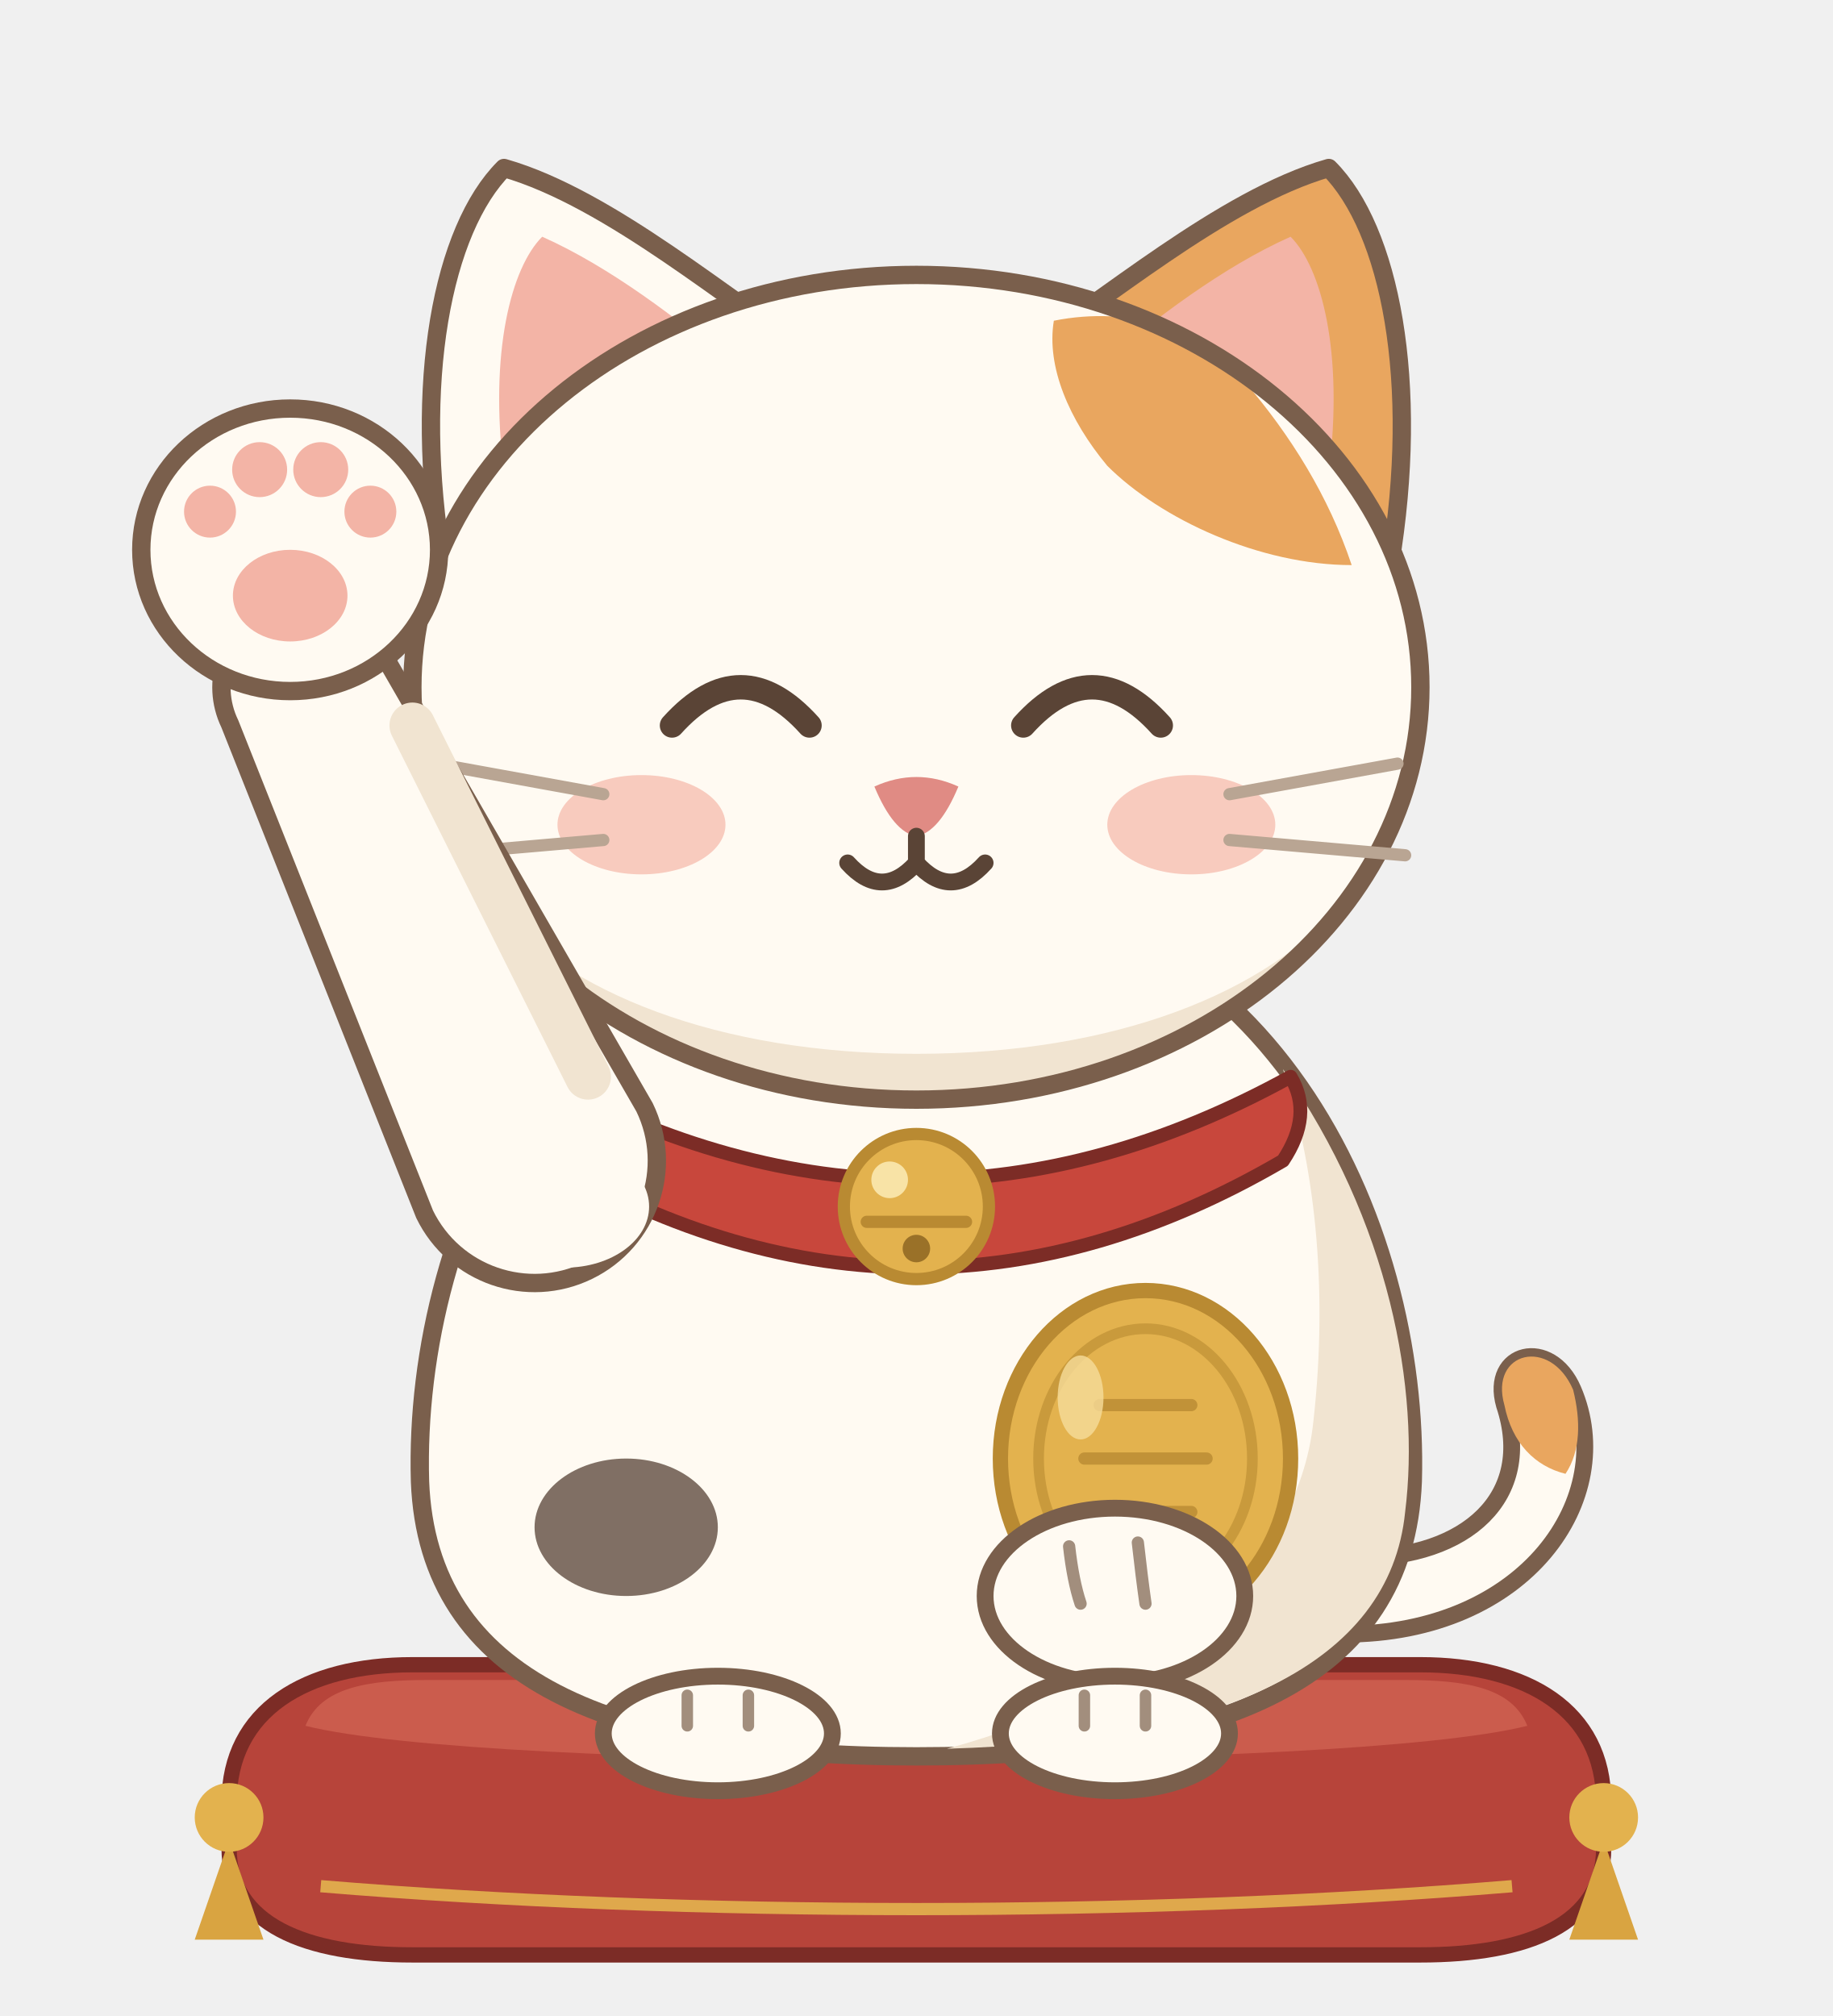
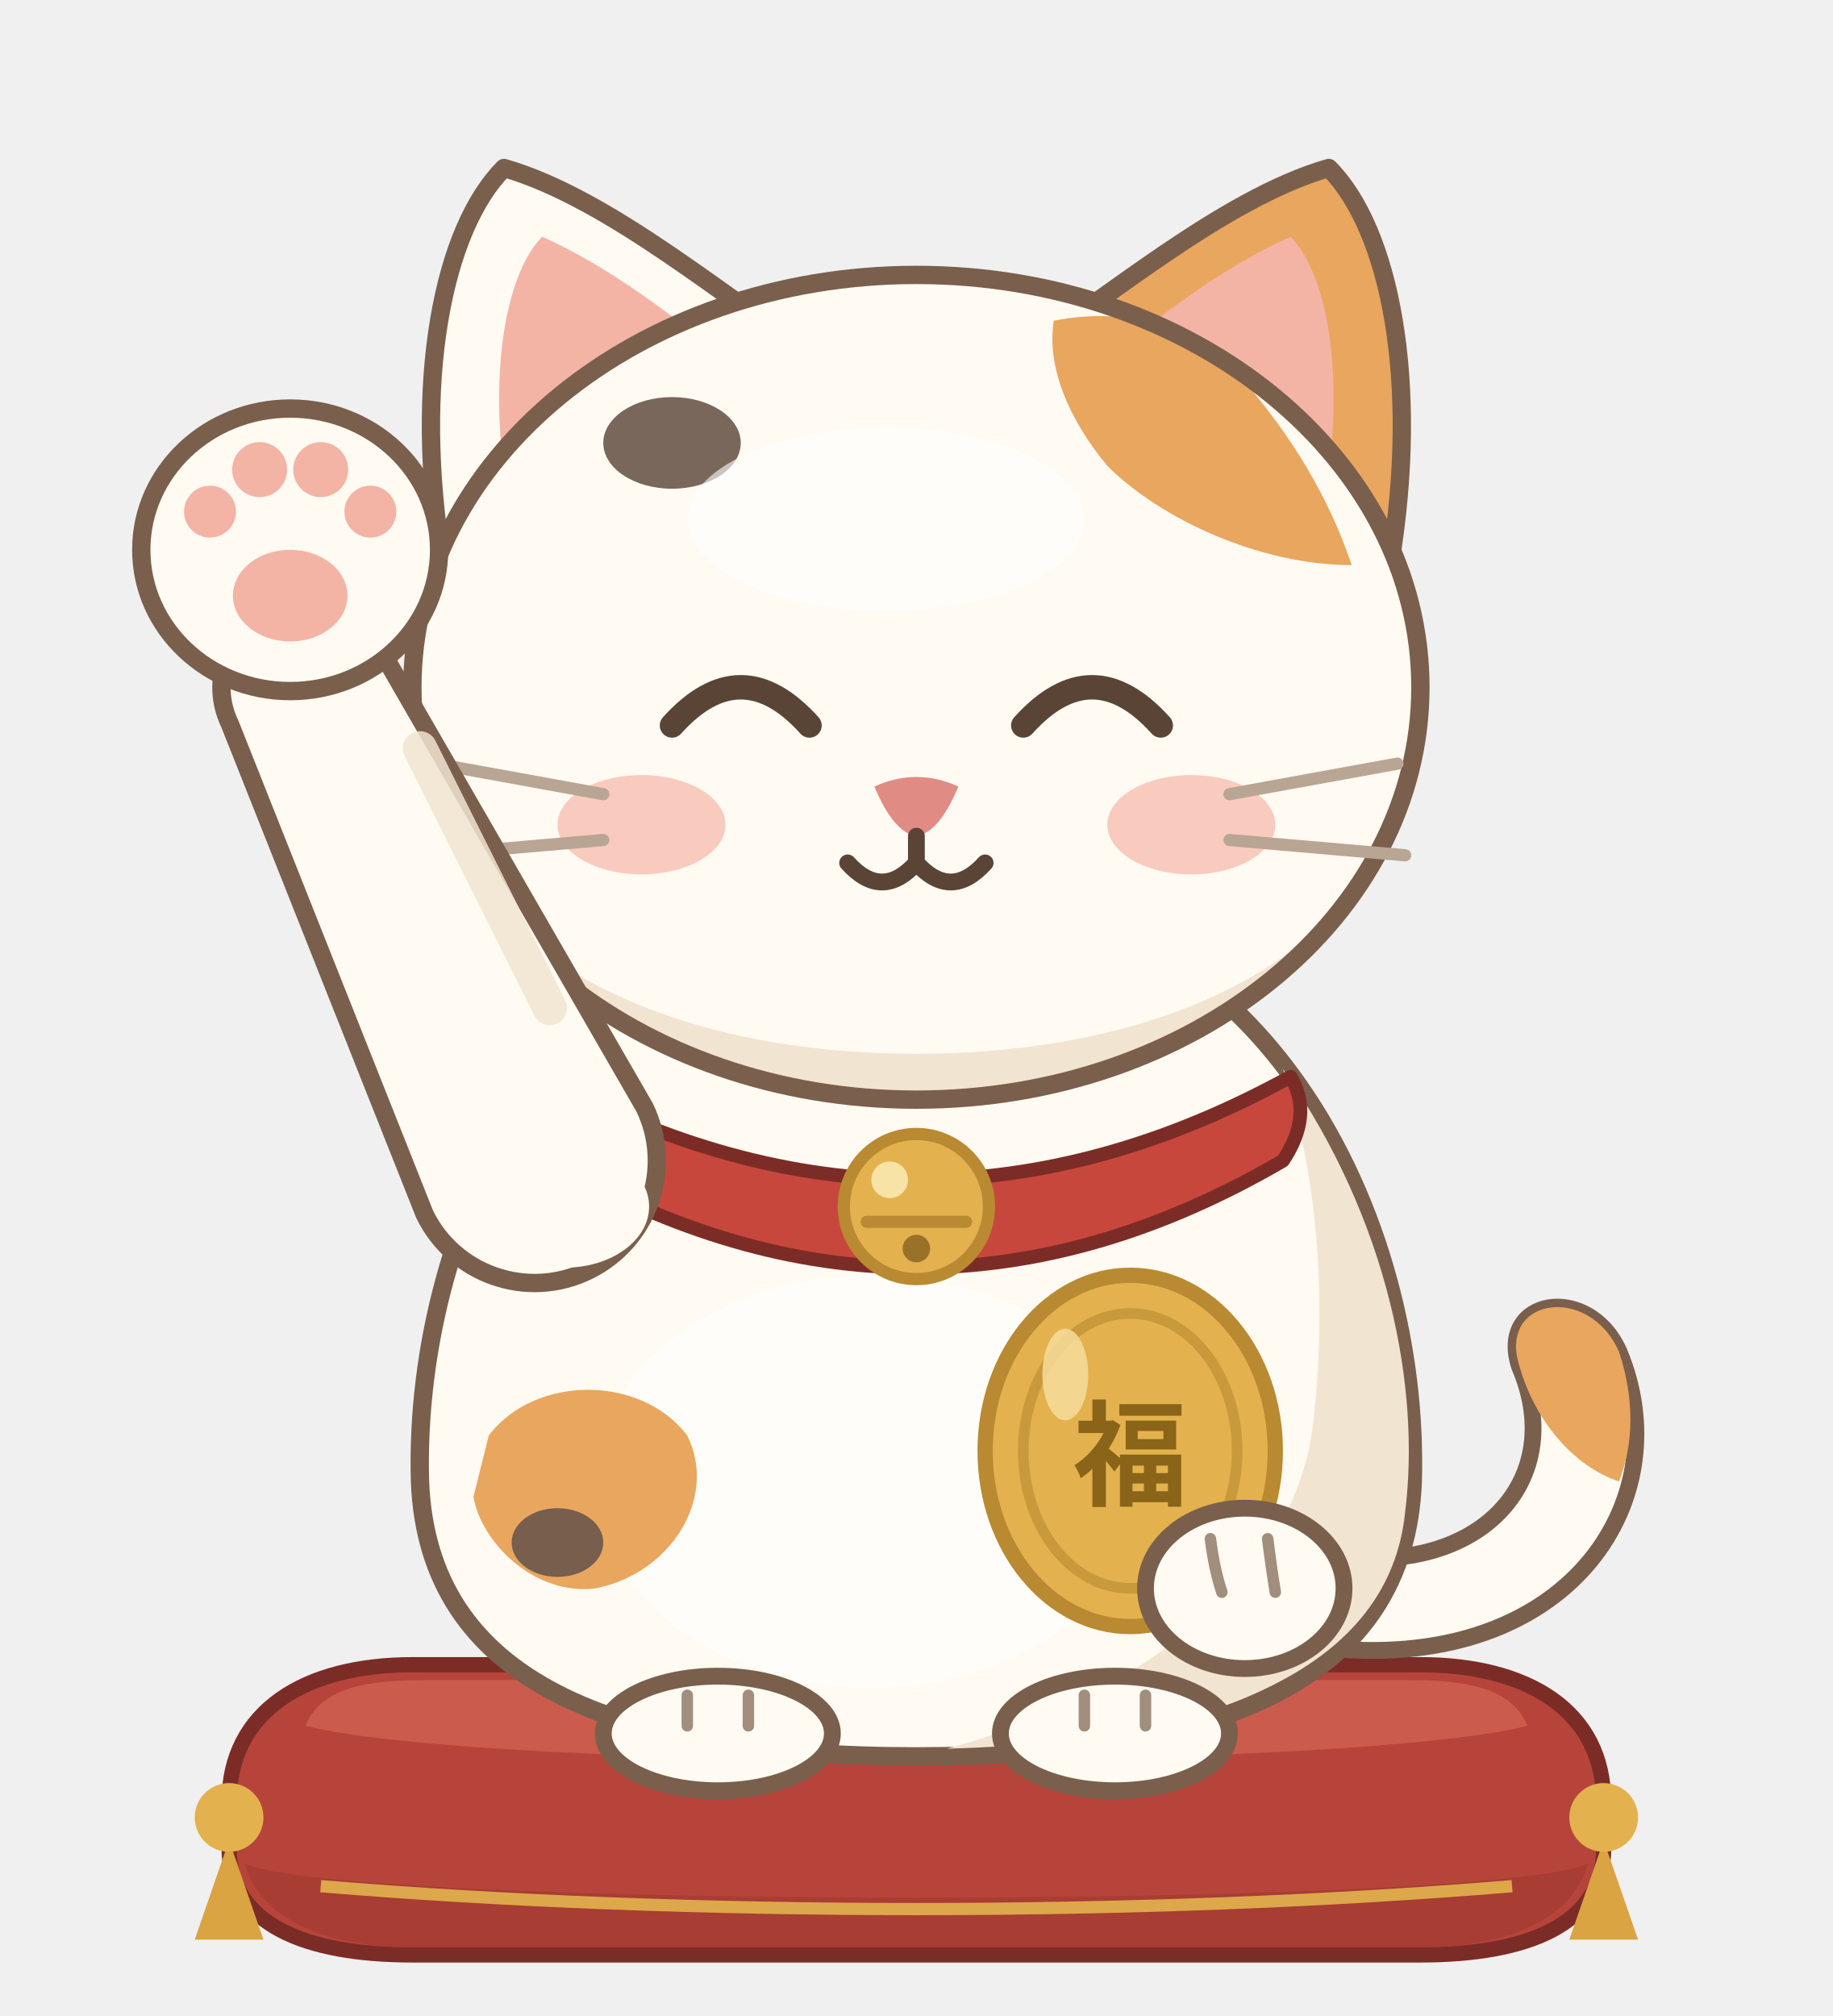
<svg xmlns="http://www.w3.org/2000/svg" viewBox="0 0 240 264" width="240" height="264" data-paw="38 64" data-pivot="70 152" data-paw-range="-10 9" data-counter="40 228 160">
  <g id="hoki-cushion">
    <path d="M30 236 C30 224 40 218 54 218 L186 218 C200 218 210 224 210 236 L210 242 C210 252 200 256 186 256 L54 256 C40 256 30 252 30 242 Z" fill="#b7443a" stroke="#7c2c26" stroke-width="2" />
    <path d="M40 226 C42 221 48 220 56 220 L184 220 C192 220 198 221 200 226 C176 232 64 232 40 226 Z" fill="#cb5c4d" />
+     <path d="M32 244 C34 251 42 255 54 255 L186 255 C198 255 206 251 208 244 C196 250 44 250 32 244 Z" fill="#9e3830" opacity="0.6" />
    <path d="M42 247 C90 251 150 251 198 247" fill="none" stroke="#e3b24e" stroke-width="1.6" opacity="0.9" />
    <path d="M30 241 L25.5 254 L34.5 254 Z" fill="#d9a441" />
    <circle cx="30" cy="238" r="4.5" fill="#e3b24e" />
    <path d="M210 241 L205.5 254 L214.5 254 Z" fill="#d9a441" />
    <circle cx="210" cy="238" r="4.5" fill="#e3b24e" />
  </g>
  <g id="hoki-body">
-     <path d="M176 214 C200 214 212 196 206 182 C203 175 195 177 197 184 C201 196 192 204 178 204 Z" fill="#fffaf2" stroke="#7a5f4c" stroke-width="2.2" stroke-linejoin="round" />
-     <path d="M197 184 C195 177 203 175 206 182 C207 186 207 190 205 193 C201 192 198 189 197 184 Z" fill="#e9a65f" />
+     <path d="M176 216 C206 218 220 196 212 177 C208 168 196 170 199 179 C205 193 195 205 178 204 Z" fill="#fffaf2" stroke="#7a5f4c" stroke-width="2.2" stroke-linejoin="round" />
+     <path d="M199 179 C196 170 208 168 212 177 C214 183 214 189 212 194 C206 192 201 186 199 179 Z" fill="#e9a65f" />
    <path d="M120 116 C166 116 186 160 185 194 C184 220 160 230 120 230 C80 230 56 220 55 194 C54 160 74 116 120 116 Z" fill="#fffaf2" stroke="#7a5f4c" stroke-width="2.4" />
    <path d="M168 140 C182 160 186 182 184 198 C182 218 160 228 124 229 C150 222 170 206 172 186 C174 168 172 152 168 140 Z" fill="#f1e4d1" />
-     <ellipse cx="82" cy="200" rx="12" ry="9" fill="#6a574b" opacity="0.85" />
+     <ellipse cx="114" cy="194" rx="36" ry="27" fill="#ffffff" opacity="0.55" />
+     <path d="M64 188 C70 180 84 180 90 188 C94 196 88 206 78 208 C70 209 63 202 62 196 Z" fill="#e9a65f" />
+     <ellipse cx="73" cy="202" rx="6" ry="4.5" fill="#6a574b" opacity="0.9" />
    <path d="M71 141 Q120 168 169 141 Q172 146 168 152 Q120 180 72 152 Q68 146 71 141 Z" fill="#c8473c" stroke="#7c2c26" stroke-width="1.8" stroke-linejoin="round" />
  </g>
  <g id="hoki-head">
    <path d="M58 74 C54 50 58 30 66 22 C80 26 96 40 106 46 Z" fill="#fffaf2" stroke="#7a5f4c" stroke-width="2.4" stroke-linejoin="round" />
    <path d="M66 62 C64 46 67 35 71 31 C80 35 89 42 95 47 Z" fill="#f3b4a6" />
    <path d="M182 74 C186 50 182 30 174 22 C160 26 144 40 134 46 Z" fill="#e9a65f" stroke="#7a5f4c" stroke-width="2.4" stroke-linejoin="round" />
    <path d="M174 62 C176 46 173 35 169 31 C160 35 151 42 145 47 Z" fill="#f3b4a6" />
    <ellipse cx="120" cy="90" rx="66" ry="54" fill="#fffaf2" />
    <path d="M138 42 C148 40 158 43 163 50 C169 57 174 65 177 74 C165 74 152 68 145 61 C140 55 137 48 138 42 Z" fill="#e9a65f" />
+     <ellipse cx="88" cy="58" rx="9" ry="6" fill="#6a574b" opacity="0.9" />
+     <ellipse cx="116" cy="68" rx="26" ry="12" fill="#ffffff" opacity="0.6" />
    <path d="M64 118 C74 136 96 144 120 144 C144 144 166 136 176 118 C166 130 146 138 120 138 C94 138 74 130 64 118 Z" fill="#f1e4d1" />
    <ellipse cx="120" cy="90" rx="66" ry="54" fill="none" stroke="#7a5f4c" stroke-width="2.4" />
    <ellipse cx="84" cy="108" rx="11" ry="6.5" fill="#f2a493" opacity="0.55" />
    <ellipse cx="156" cy="108" rx="11" ry="6.5" fill="#f2a493" opacity="0.55" />
    <path d="M88 95 Q97 85 106 95" fill="none" stroke="#5a4436" stroke-width="3.2" stroke-linecap="round" />
    <path d="M134 95 Q143 85 152 95" fill="none" stroke="#5a4436" stroke-width="3.2" stroke-linecap="round" />
    <path d="M114.5 103 Q120 100.5 125.5 103 Q123 109 120 109.5 Q117 109 114.5 103 Z" fill="#e08b84" />
    <path d="M120 109.5 L120 113 M111 113 Q115.5 118 120 113 Q124.5 118 129 113" fill="none" stroke="#5a4436" stroke-width="2.2" stroke-linecap="round" stroke-linejoin="round" />
    <path d="M161 104 L183 100 M161 110 L184 112" fill="none" stroke="#b9a593" stroke-width="1.6" stroke-linecap="round" />
    <path d="M79 104 L57 100 M79 110 L56 112" fill="none" stroke="#b9a593" stroke-width="1.6" stroke-linecap="round" />
    <circle cx="120" cy="158" r="9.5" fill="#e3b24e" stroke="#b98a32" stroke-width="1.6" />
    <path d="M113.5 160 L126.5 160" fill="none" stroke="#b98a32" stroke-width="1.6" stroke-linecap="round" />
    <circle cx="120" cy="163.5" r="1.8" fill="#9a7128" />
    <circle cx="116.5" cy="154.5" r="2.4" fill="#f8e3a6" />
  </g>
  <g id="hoki-coin">
-     <ellipse cx="150" cy="191" rx="19" ry="22" fill="#e3b24e" stroke="#b98a32" stroke-width="2" />
-     <ellipse cx="150" cy="191" rx="14" ry="17" fill="none" stroke="#c99a3c" stroke-width="1.4" />
-     <path d="M144 184 L156 184 M142 191 L158 191 M144 198 L156 198" fill="none" stroke="#b98a32" stroke-width="1.6" stroke-linecap="round" opacity="0.8" />
-     <ellipse cx="141.5" cy="183" rx="3" ry="5.5" fill="#f6dc9a" opacity="0.8" />
-     <ellipse cx="146" cy="209" rx="17" ry="11.5" fill="#fffaf2" stroke="#7a5f4c" stroke-width="2.2" />
-     <path d="M140 202.5 Q140.5 207 141.5 210 M149 202 Q149.5 206.5 150 210" fill="none" stroke="#7a5f4c" stroke-width="1.6" stroke-linecap="round" opacity="0.7" />
+     <ellipse cx="148" cy="190" rx="19" ry="23" fill="#e3b24e" stroke="#b98a32" stroke-width="2" />
+     <ellipse cx="148" cy="190" rx="14" ry="18" fill="none" stroke="#c99a3c" stroke-width="1.4" />
+     <ellipse cx="139.5" cy="180" rx="3" ry="6" fill="#f6dc9a" opacity="0.85" />
+     <text x="148" y="196" font-size="15" text-anchor="middle" fill="#8a6418" font-family="'Noto Serif SC', 'Songti SC', SimSun, serif" font-weight="700">福</text>
+     <ellipse cx="163" cy="208" rx="13" ry="10.5" fill="#fffaf2" stroke="#7a5f4c" stroke-width="2.2" />
+     <path d="M158.5 201.5 Q159 205.5 160 208.5 M166 201.5 Q166.5 205.5 167 208.5" fill="none" stroke="#7a5f4c" stroke-width="1.5" stroke-linecap="round" opacity="0.7" />
    <ellipse cx="94" cy="227" rx="15" ry="7.5" fill="#fffaf2" stroke="#7a5f4c" stroke-width="2.2" />
    <ellipse cx="146" cy="227" rx="15" ry="7.5" fill="#fffaf2" stroke="#7a5f4c" stroke-width="2.2" />
    <path d="M90 222 L90 226 M98 222 L98 226 M142 222 L142 226 M150 222 L150 226" fill="none" stroke="#7a5f4c" stroke-width="1.5" stroke-linecap="round" opacity="0.7" />
  </g>
  <g id="hoki-paw">
    <path d="M55.6 159 L30.1 94.8 A11 11 0 0 1 49.9 85.2 L84.4 145 A16 16 0 0 1 55.6 159 Z" fill="#fffaf2" stroke="#7a5f4c" stroke-width="2.4" stroke-linejoin="round" />
-     <path d="M77 141 L54 95" fill="none" stroke="#f1e4d1" stroke-width="6" stroke-linecap="round" />
+     <path d="M72 132 L55 98" fill="none" stroke="#f1e4d1" stroke-width="4.5" stroke-linecap="round" opacity="0.85" />
    <ellipse cx="74" cy="158" rx="11" ry="8" fill="#fffaf2" />
    <ellipse cx="38" cy="72" rx="19.5" ry="18.5" fill="#fffaf2" stroke="#7a5f4c" stroke-width="2.4" />
    <ellipse cx="38" cy="78" rx="7.5" ry="6" fill="#f3b4a6" />
    <circle cx="27.5" cy="67" r="3.4" fill="#f3b4a6" />
    <circle cx="34" cy="61.5" r="3.6" fill="#f3b4a6" />
    <circle cx="42" cy="61.5" r="3.6" fill="#f3b4a6" />
    <circle cx="48.5" cy="67" r="3.4" fill="#f3b4a6" />
  </g>
</svg>
